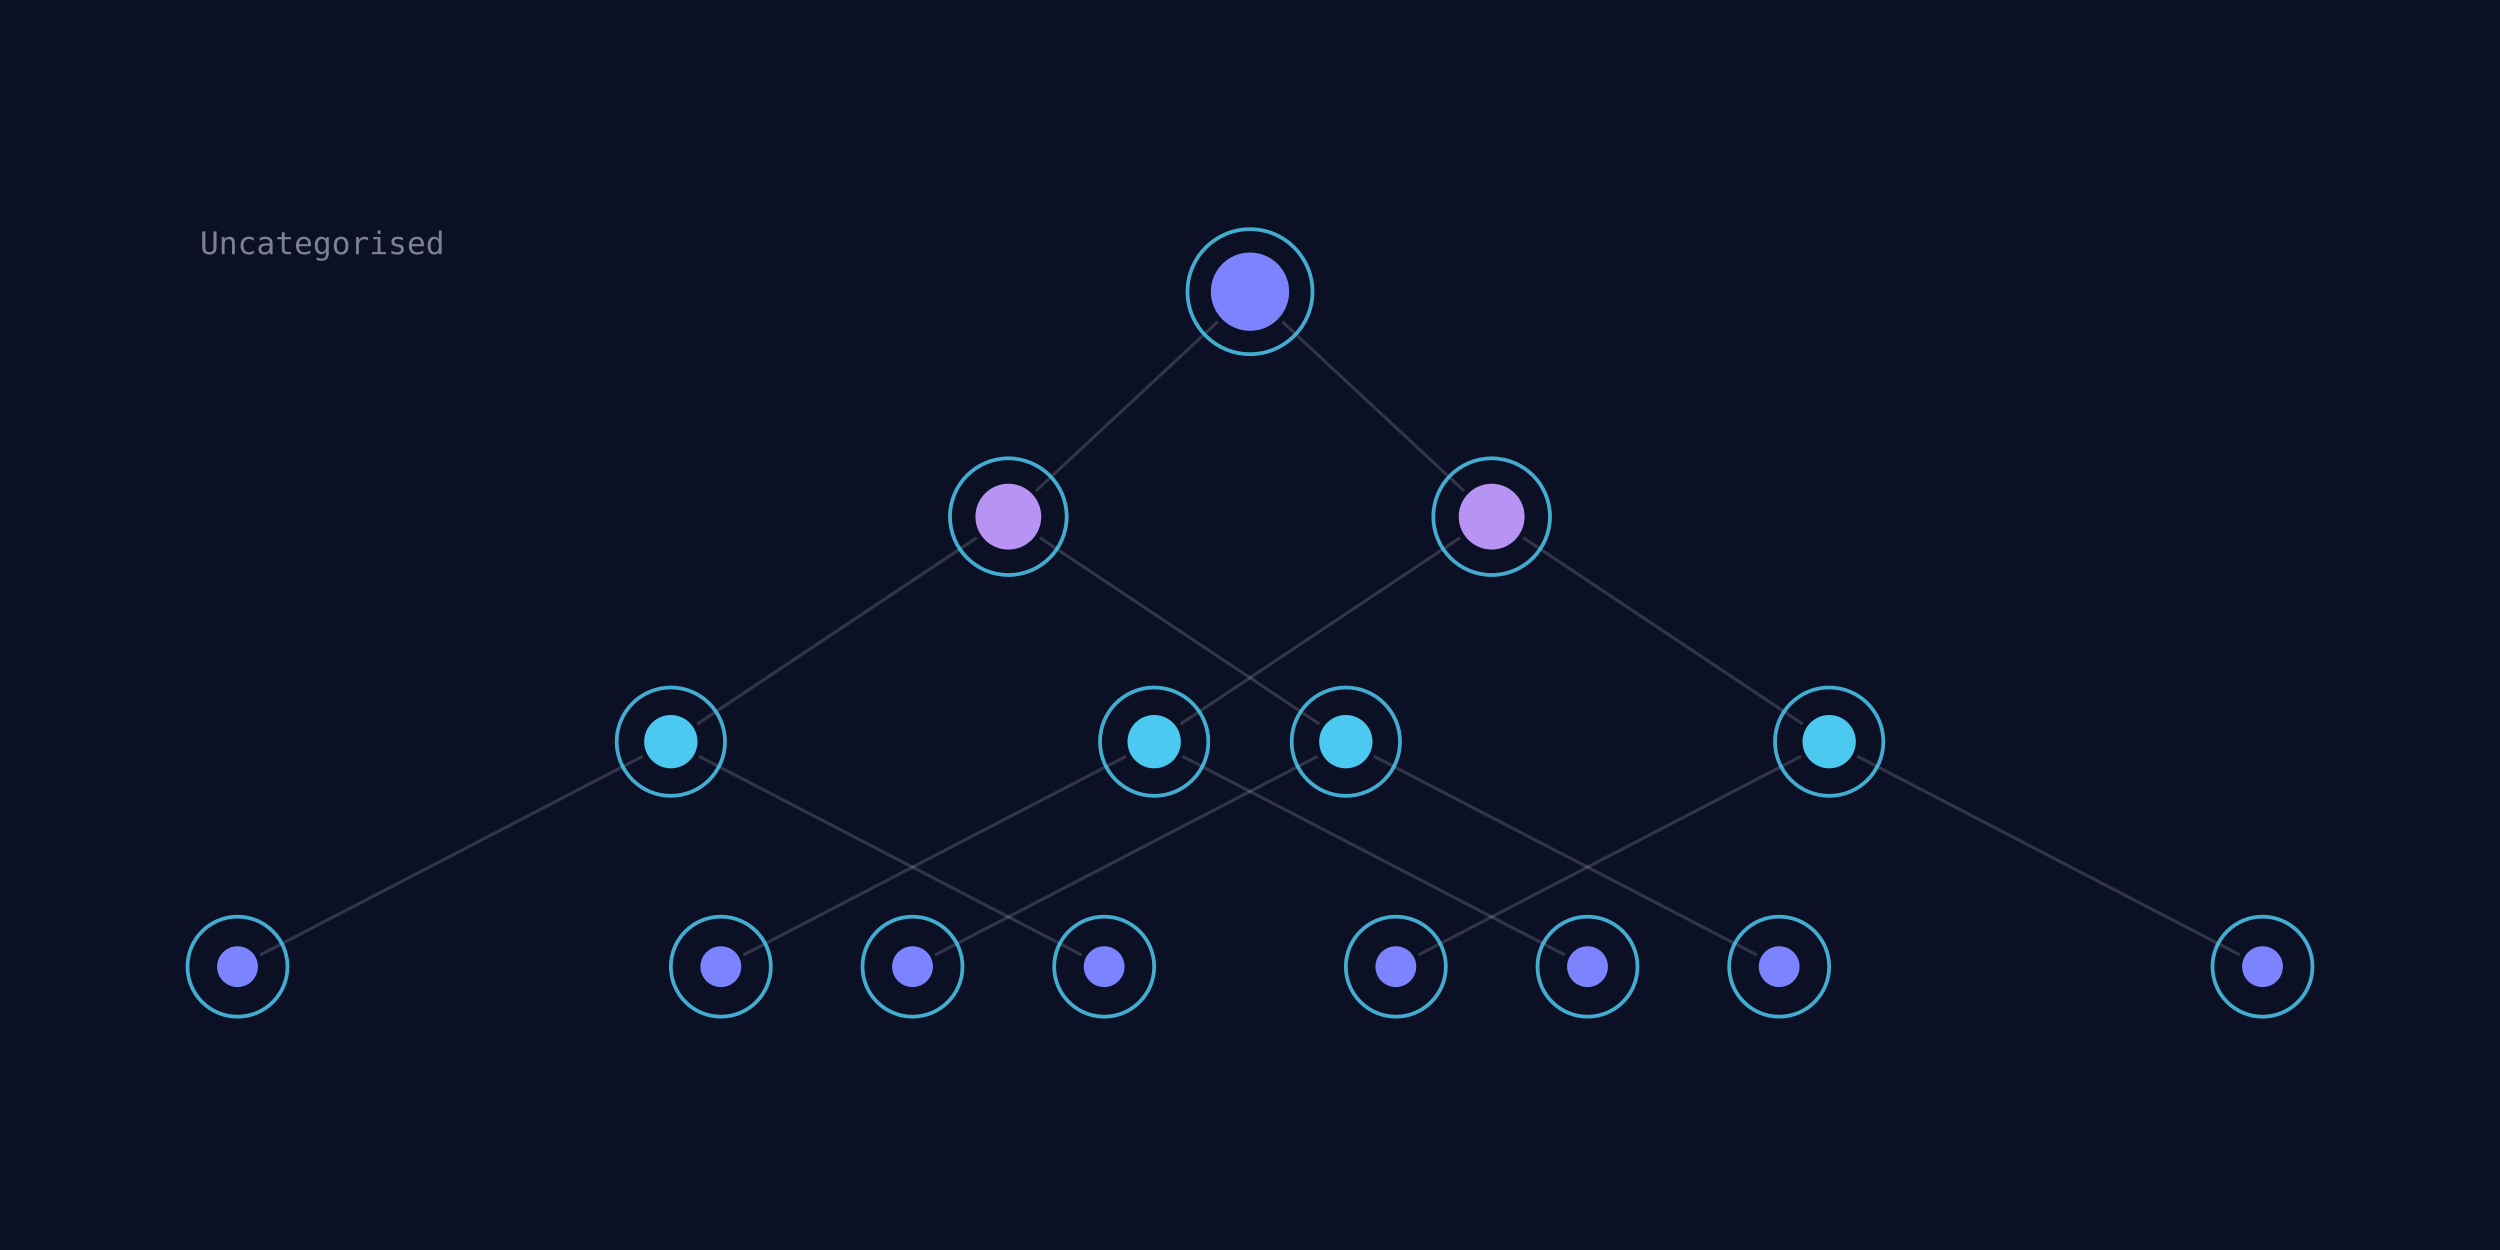
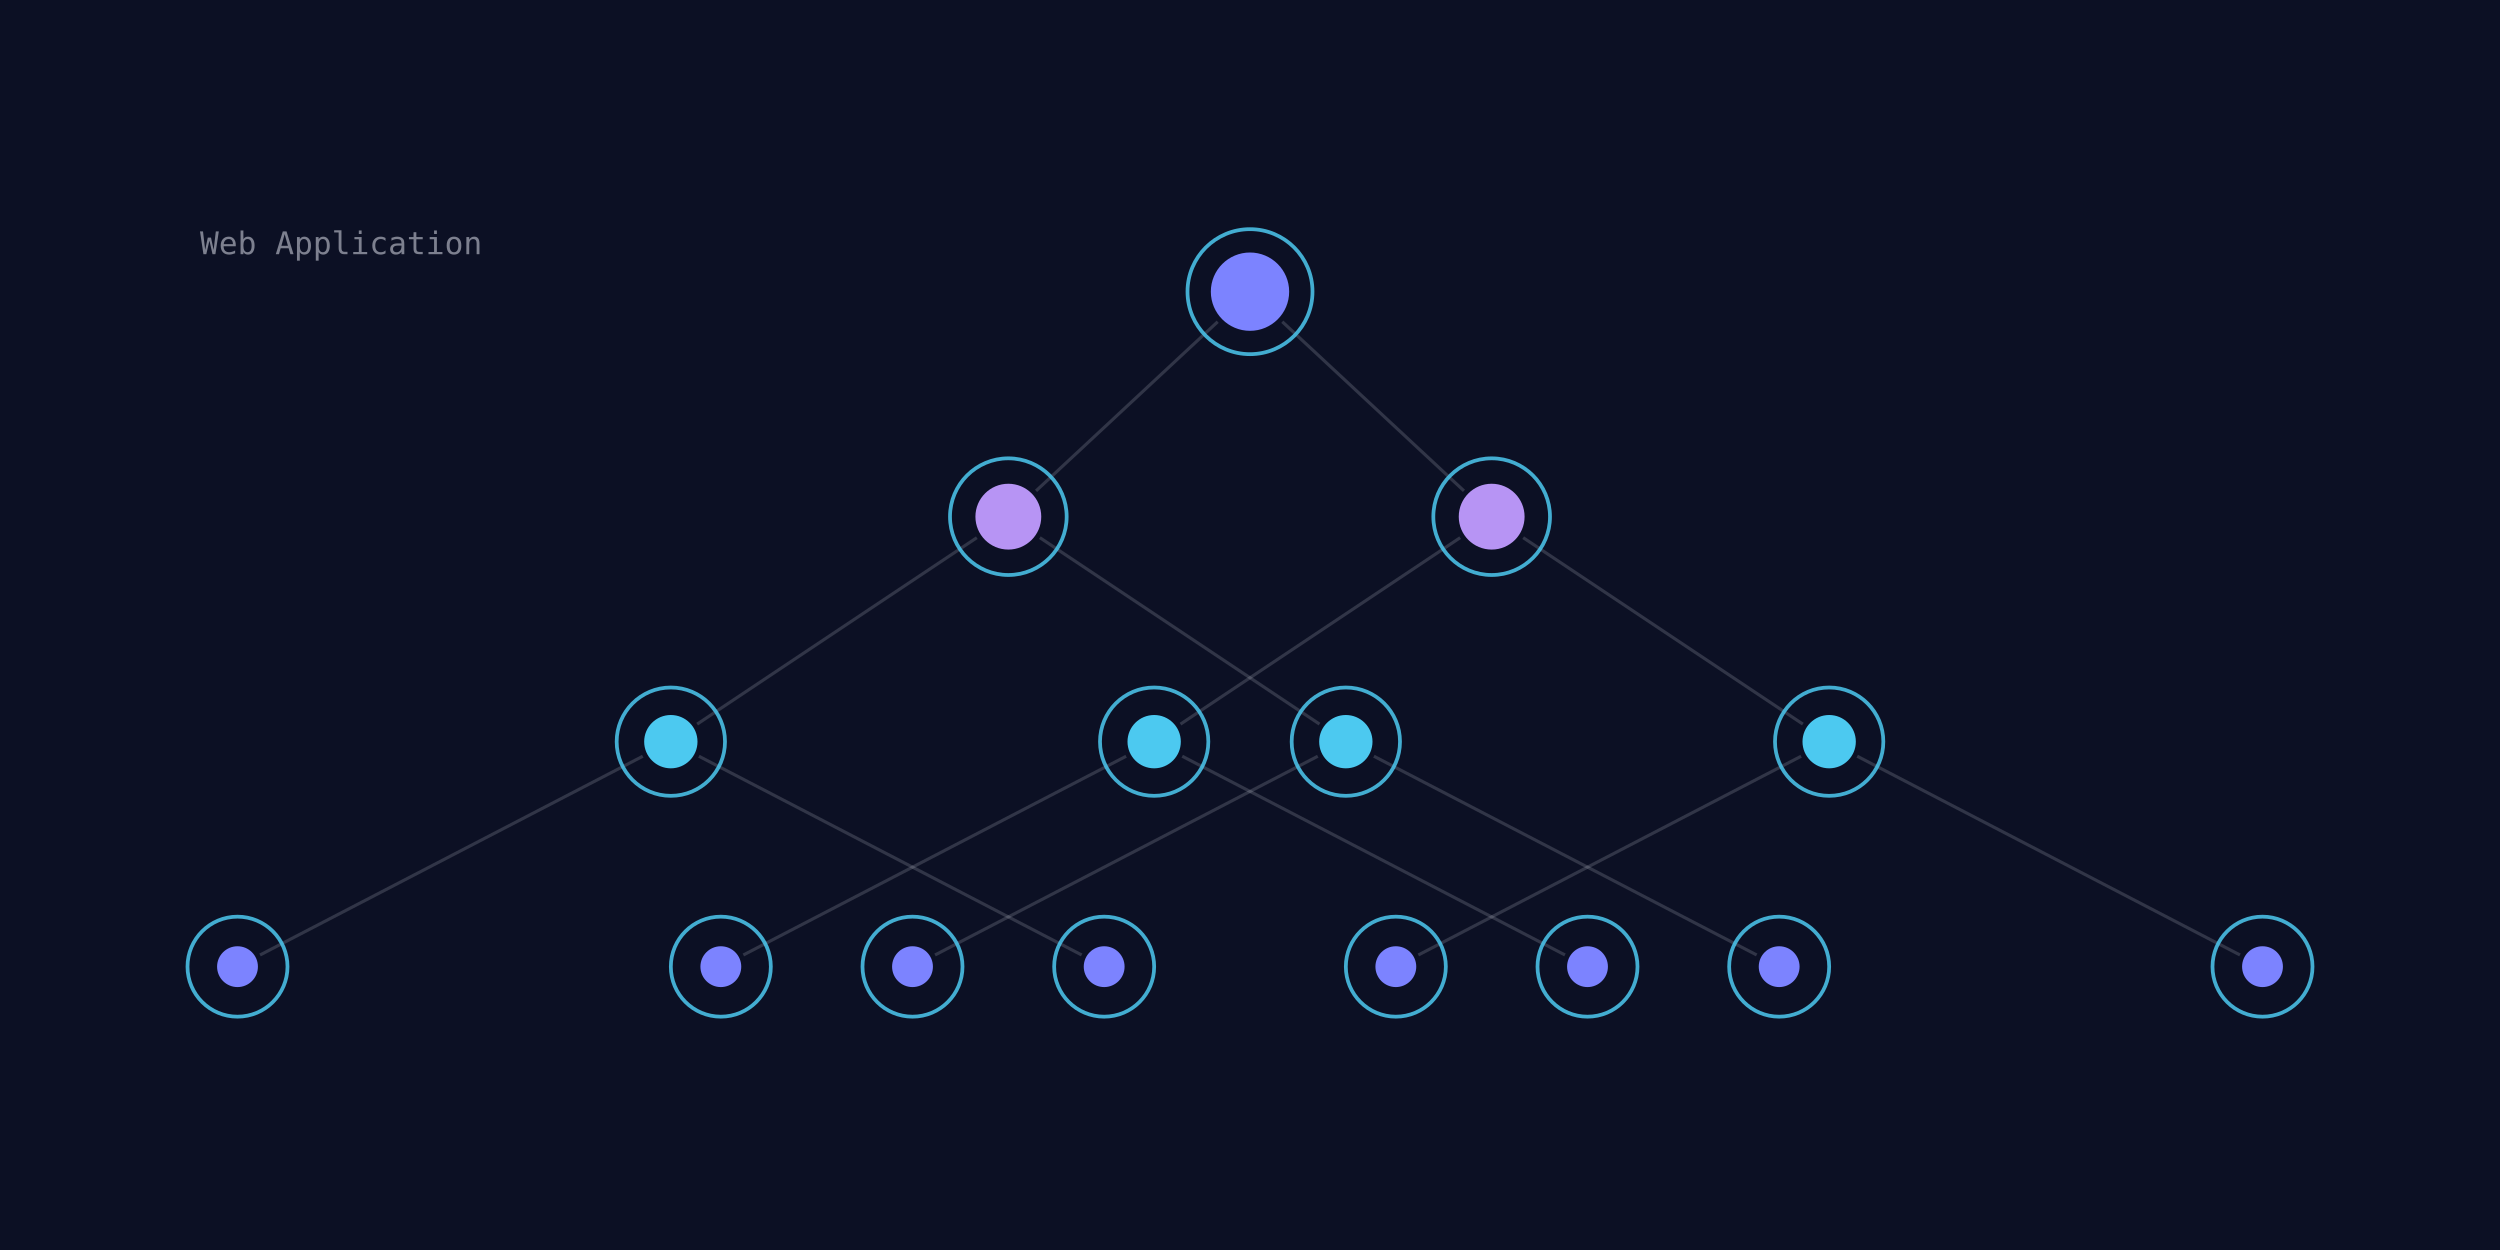
<svg xmlns="http://www.w3.org/2000/svg" viewBox="0 0 1200 600" width="1200" height="600" role="img" aria-label="HackerzArt domain model">
  <rect width="1200" height="600" fill="#0c1024" />
  <defs>
    <linearGradient id="gd" x1="0" y1="0" x2="1" y2="1">
      <stop offset="0%" stop-color="#7c83ff" />
      <stop offset="100%" stop-color="#b794f4" />
    </linearGradient>
  </defs>
  <line x1="600.00" y1="140.00" x2="716.00" y2="248.00" stroke="rgba(238,240,251,0.300)" stroke-width="1.50" opacity="0.55" />
  <line x1="600.00" y1="140.00" x2="484.00" y2="248.00" stroke="rgba(238,240,251,0.300)" stroke-width="1.50" opacity="0.55" />
  <line x1="716.00" y1="248.00" x2="878.00" y2="356.00" stroke="rgba(238,240,251,0.300)" stroke-width="1.50" opacity="0.55" />
  <line x1="716.00" y1="248.00" x2="554.00" y2="356.00" stroke="rgba(238,240,251,0.300)" stroke-width="1.50" opacity="0.55" />
  <line x1="484.00" y1="248.00" x2="646.00" y2="356.00" stroke="rgba(238,240,251,0.300)" stroke-width="1.50" opacity="0.55" />
  <line x1="484.00" y1="248.00" x2="322.00" y2="356.00" stroke="rgba(238,240,251,0.300)" stroke-width="1.50" opacity="0.55" />
  <line x1="878.00" y1="356.00" x2="1086.00" y2="464.00" stroke="rgba(238,240,251,0.300)" stroke-width="1.50" opacity="0.55" />
  <line x1="878.00" y1="356.00" x2="670.00" y2="464.00" stroke="rgba(238,240,251,0.300)" stroke-width="1.50" opacity="0.55" />
  <line x1="554.00" y1="356.00" x2="762.00" y2="464.00" stroke="rgba(238,240,251,0.300)" stroke-width="1.50" opacity="0.55" />
  <line x1="554.00" y1="356.00" x2="346.00" y2="464.00" stroke="rgba(238,240,251,0.300)" stroke-width="1.50" opacity="0.55" />
  <line x1="646.00" y1="356.00" x2="854.00" y2="464.00" stroke="rgba(238,240,251,0.300)" stroke-width="1.50" opacity="0.55" />
  <line x1="646.00" y1="356.00" x2="438.00" y2="464.00" stroke="rgba(238,240,251,0.300)" stroke-width="1.50" opacity="0.55" />
  <line x1="322.00" y1="356.00" x2="530.00" y2="464.00" stroke="rgba(238,240,251,0.300)" stroke-width="1.50" opacity="0.55" />
  <line x1="322.00" y1="356.00" x2="114.00" y2="464.00" stroke="rgba(238,240,251,0.300)" stroke-width="1.50" opacity="0.55" />
  <circle cx="600.00" cy="140.00" r="20.00" fill="#7c83ff" opacity="1.00" stroke="#0c1024" stroke-width="2.40" />
  <g>
    <circle cx="600.00" cy="140.00" r="30.00" fill="none" stroke="#4cc9f0" stroke-width="1.80" opacity="0.85" />
    <animate attributeName="opacity" values="0.25;1.0;0.25" dur="8.875s" begin="0.0s" repeatCount="indefinite" />
  </g>
  <circle cx="716.00" cy="248.00" r="17.00" fill="#b794f4" opacity="1.00" stroke="#0c1024" stroke-width="2.40" />
  <g>
    <circle cx="716.00" cy="248.00" r="28.00" fill="none" stroke="#4cc9f0" stroke-width="1.80" opacity="0.85" />
    <animate attributeName="opacity" values="0.25;1.0;0.25" dur="8.875s" begin="0.5s" repeatCount="indefinite" />
  </g>
  <circle cx="484.00" cy="248.00" r="17.00" fill="#b794f4" opacity="1.00" stroke="#0c1024" stroke-width="2.40" />
  <g>
    <circle cx="484.00" cy="248.00" r="28.00" fill="none" stroke="#4cc9f0" stroke-width="1.80" opacity="0.85" />
    <animate attributeName="opacity" values="0.25;1.0;0.25" dur="8.875s" begin="0.62s" repeatCount="indefinite" />
  </g>
  <circle cx="878.00" cy="356.00" r="14.00" fill="#4cc9f0" opacity="1.00" stroke="#0c1024" stroke-width="2.40" />
  <g>
    <circle cx="878.00" cy="356.00" r="26.00" fill="none" stroke="#4cc9f0" stroke-width="1.80" opacity="0.85" />
    <animate attributeName="opacity" values="0.25;1.0;0.25" dur="8.875s" begin="1.0s" repeatCount="indefinite" />
  </g>
  <circle cx="554.00" cy="356.00" r="14.00" fill="#4cc9f0" opacity="1.00" stroke="#0c1024" stroke-width="2.40" />
  <g>
    <circle cx="554.00" cy="356.00" r="26.00" fill="none" stroke="#4cc9f0" stroke-width="1.80" opacity="0.85" />
    <animate attributeName="opacity" values="0.25;1.0;0.25" dur="8.875s" begin="1.12s" repeatCount="indefinite" />
  </g>
  <circle cx="646.00" cy="356.00" r="14.00" fill="#4cc9f0" opacity="1.00" stroke="#0c1024" stroke-width="2.40" />
  <g>
    <circle cx="646.00" cy="356.00" r="26.00" fill="none" stroke="#4cc9f0" stroke-width="1.80" opacity="0.85" />
    <animate attributeName="opacity" values="0.25;1.0;0.25" dur="8.875s" begin="1.24s" repeatCount="indefinite" />
  </g>
  <circle cx="322.00" cy="356.00" r="14.00" fill="#4cc9f0" opacity="1.00" stroke="#0c1024" stroke-width="2.40" />
  <g>
    <circle cx="322.00" cy="356.00" r="26.00" fill="none" stroke="#4cc9f0" stroke-width="1.80" opacity="0.85" />
    <animate attributeName="opacity" values="0.25;1.0;0.25" dur="8.875s" begin="1.36s" repeatCount="indefinite" />
  </g>
  <circle cx="1086.00" cy="464.00" r="11.00" fill="#7c83ff" opacity="1.00" stroke="#0c1024" stroke-width="2.40" />
  <g>
    <circle cx="1086.00" cy="464.00" r="24.00" fill="none" stroke="#4cc9f0" stroke-width="1.80" opacity="0.85" />
    <animate attributeName="opacity" values="0.25;1.0;0.25" dur="8.875s" begin="1.5s" repeatCount="indefinite" />
  </g>
  <circle cx="670.00" cy="464.00" r="11.00" fill="#7c83ff" opacity="1.00" stroke="#0c1024" stroke-width="2.40" />
  <g>
    <circle cx="670.00" cy="464.00" r="24.00" fill="none" stroke="#4cc9f0" stroke-width="1.80" opacity="0.85" />
    <animate attributeName="opacity" values="0.25;1.0;0.25" dur="8.875s" begin="1.62s" repeatCount="indefinite" />
  </g>
  <circle cx="762.00" cy="464.00" r="11.00" fill="#7c83ff" opacity="1.00" stroke="#0c1024" stroke-width="2.40" />
  <g>
    <circle cx="762.00" cy="464.00" r="24.00" fill="none" stroke="#4cc9f0" stroke-width="1.80" opacity="0.85" />
    <animate attributeName="opacity" values="0.25;1.0;0.25" dur="8.875s" begin="1.74s" repeatCount="indefinite" />
  </g>
  <circle cx="346.00" cy="464.00" r="11.00" fill="#7c83ff" opacity="1.00" stroke="#0c1024" stroke-width="2.40" />
  <g>
    <circle cx="346.00" cy="464.00" r="24.00" fill="none" stroke="#4cc9f0" stroke-width="1.80" opacity="0.85" />
    <animate attributeName="opacity" values="0.25;1.0;0.25" dur="8.875s" begin="1.86s" repeatCount="indefinite" />
  </g>
  <circle cx="854.00" cy="464.00" r="11.00" fill="#7c83ff" opacity="1.00" stroke="#0c1024" stroke-width="2.40" />
  <g>
    <circle cx="854.00" cy="464.00" r="24.00" fill="none" stroke="#4cc9f0" stroke-width="1.80" opacity="0.85" />
    <animate attributeName="opacity" values="0.25;1.0;0.25" dur="8.875s" begin="1.98s" repeatCount="indefinite" />
  </g>
  <circle cx="438.00" cy="464.00" r="11.00" fill="#7c83ff" opacity="1.00" stroke="#0c1024" stroke-width="2.40" />
  <g>
    <circle cx="438.00" cy="464.00" r="24.00" fill="none" stroke="#4cc9f0" stroke-width="1.80" opacity="0.85" />
    <animate attributeName="opacity" values="0.25;1.0;0.25" dur="8.875s" begin="2.1s" repeatCount="indefinite" />
  </g>
  <circle cx="530.00" cy="464.00" r="11.00" fill="#7c83ff" opacity="1.00" stroke="#0c1024" stroke-width="2.40" />
  <g>
    <circle cx="530.00" cy="464.00" r="24.00" fill="none" stroke="#4cc9f0" stroke-width="1.80" opacity="0.85" />
    <animate attributeName="opacity" values="0.25;1.0;0.25" dur="8.875s" begin="2.22s" repeatCount="indefinite" />
  </g>
  <circle cx="114.00" cy="464.00" r="11.00" fill="#7c83ff" opacity="1.00" stroke="#0c1024" stroke-width="2.40" />
  <g>
    <circle cx="114.00" cy="464.00" r="24.00" fill="none" stroke="#4cc9f0" stroke-width="1.80" opacity="0.85" />
    <animate attributeName="opacity" values="0.25;1.0;0.25" dur="8.875s" begin="2.34s" repeatCount="indefinite" />
  </g>
-   <text x="96" y="122" font-family="ui-monospace,Menlo,monospace" font-size="15" fill="rgba(238,240,251,0.500)">Uncategorised</text>
+   <text x="96" y="122" font-family="ui-monospace,Menlo,monospace" font-size="15" fill="rgba(238,240,251,0.500)">Web Application</text>
</svg>
